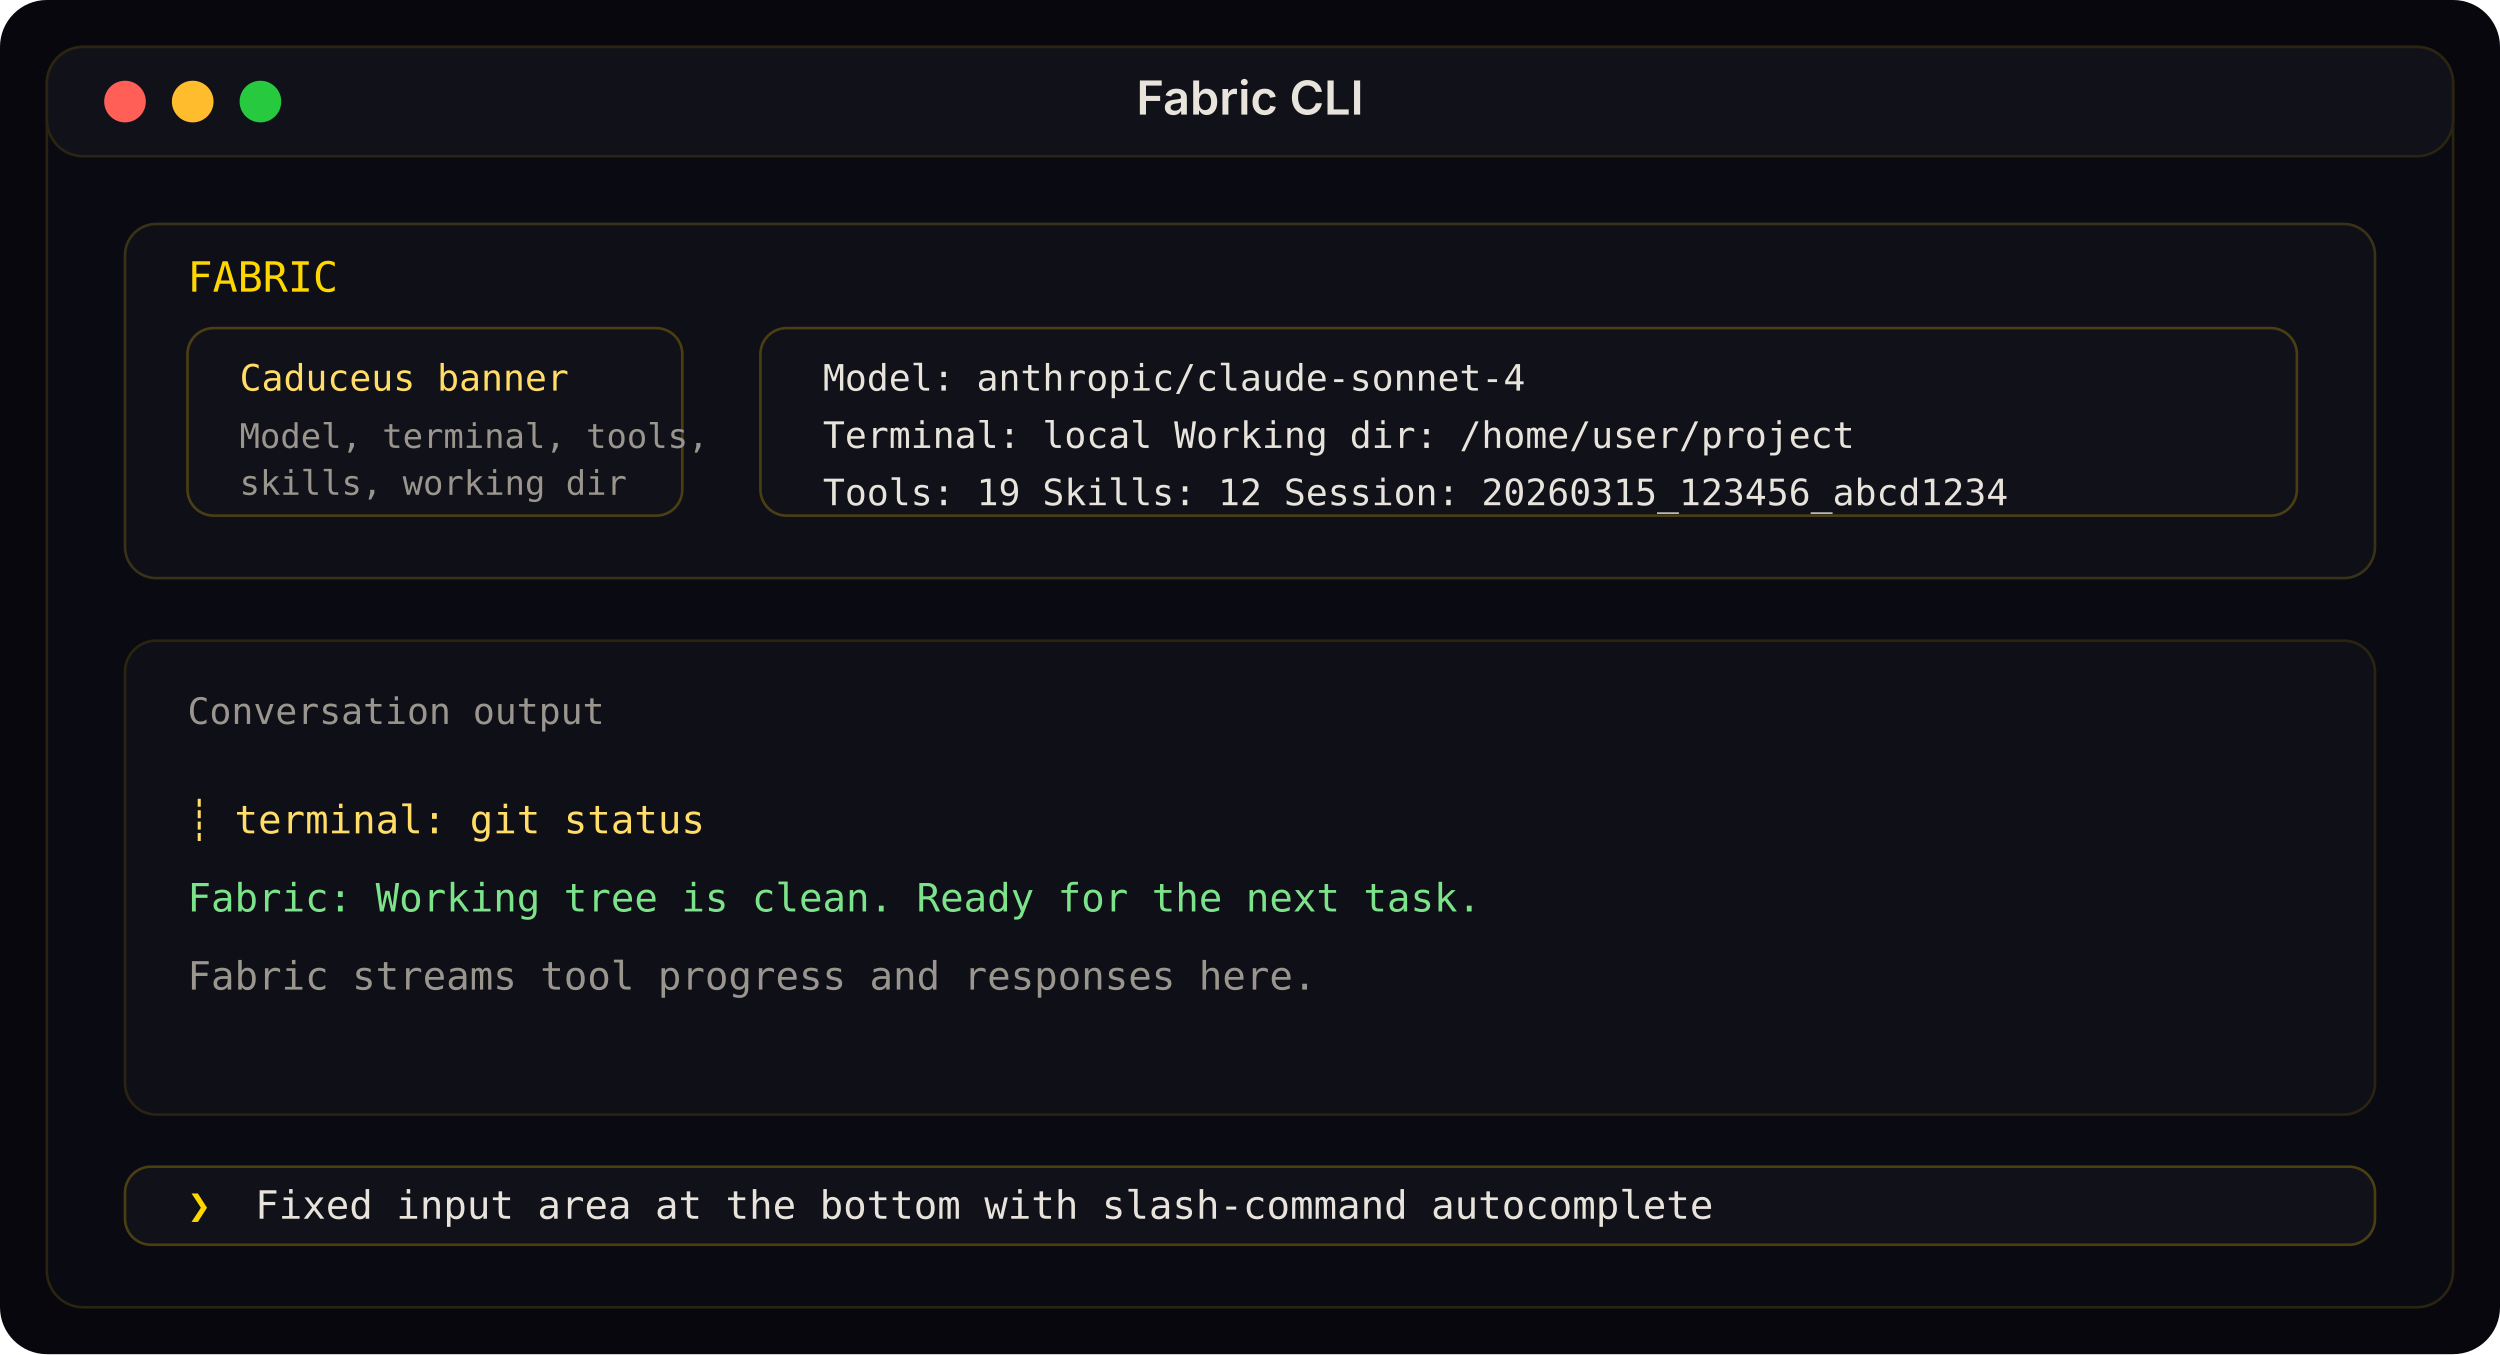
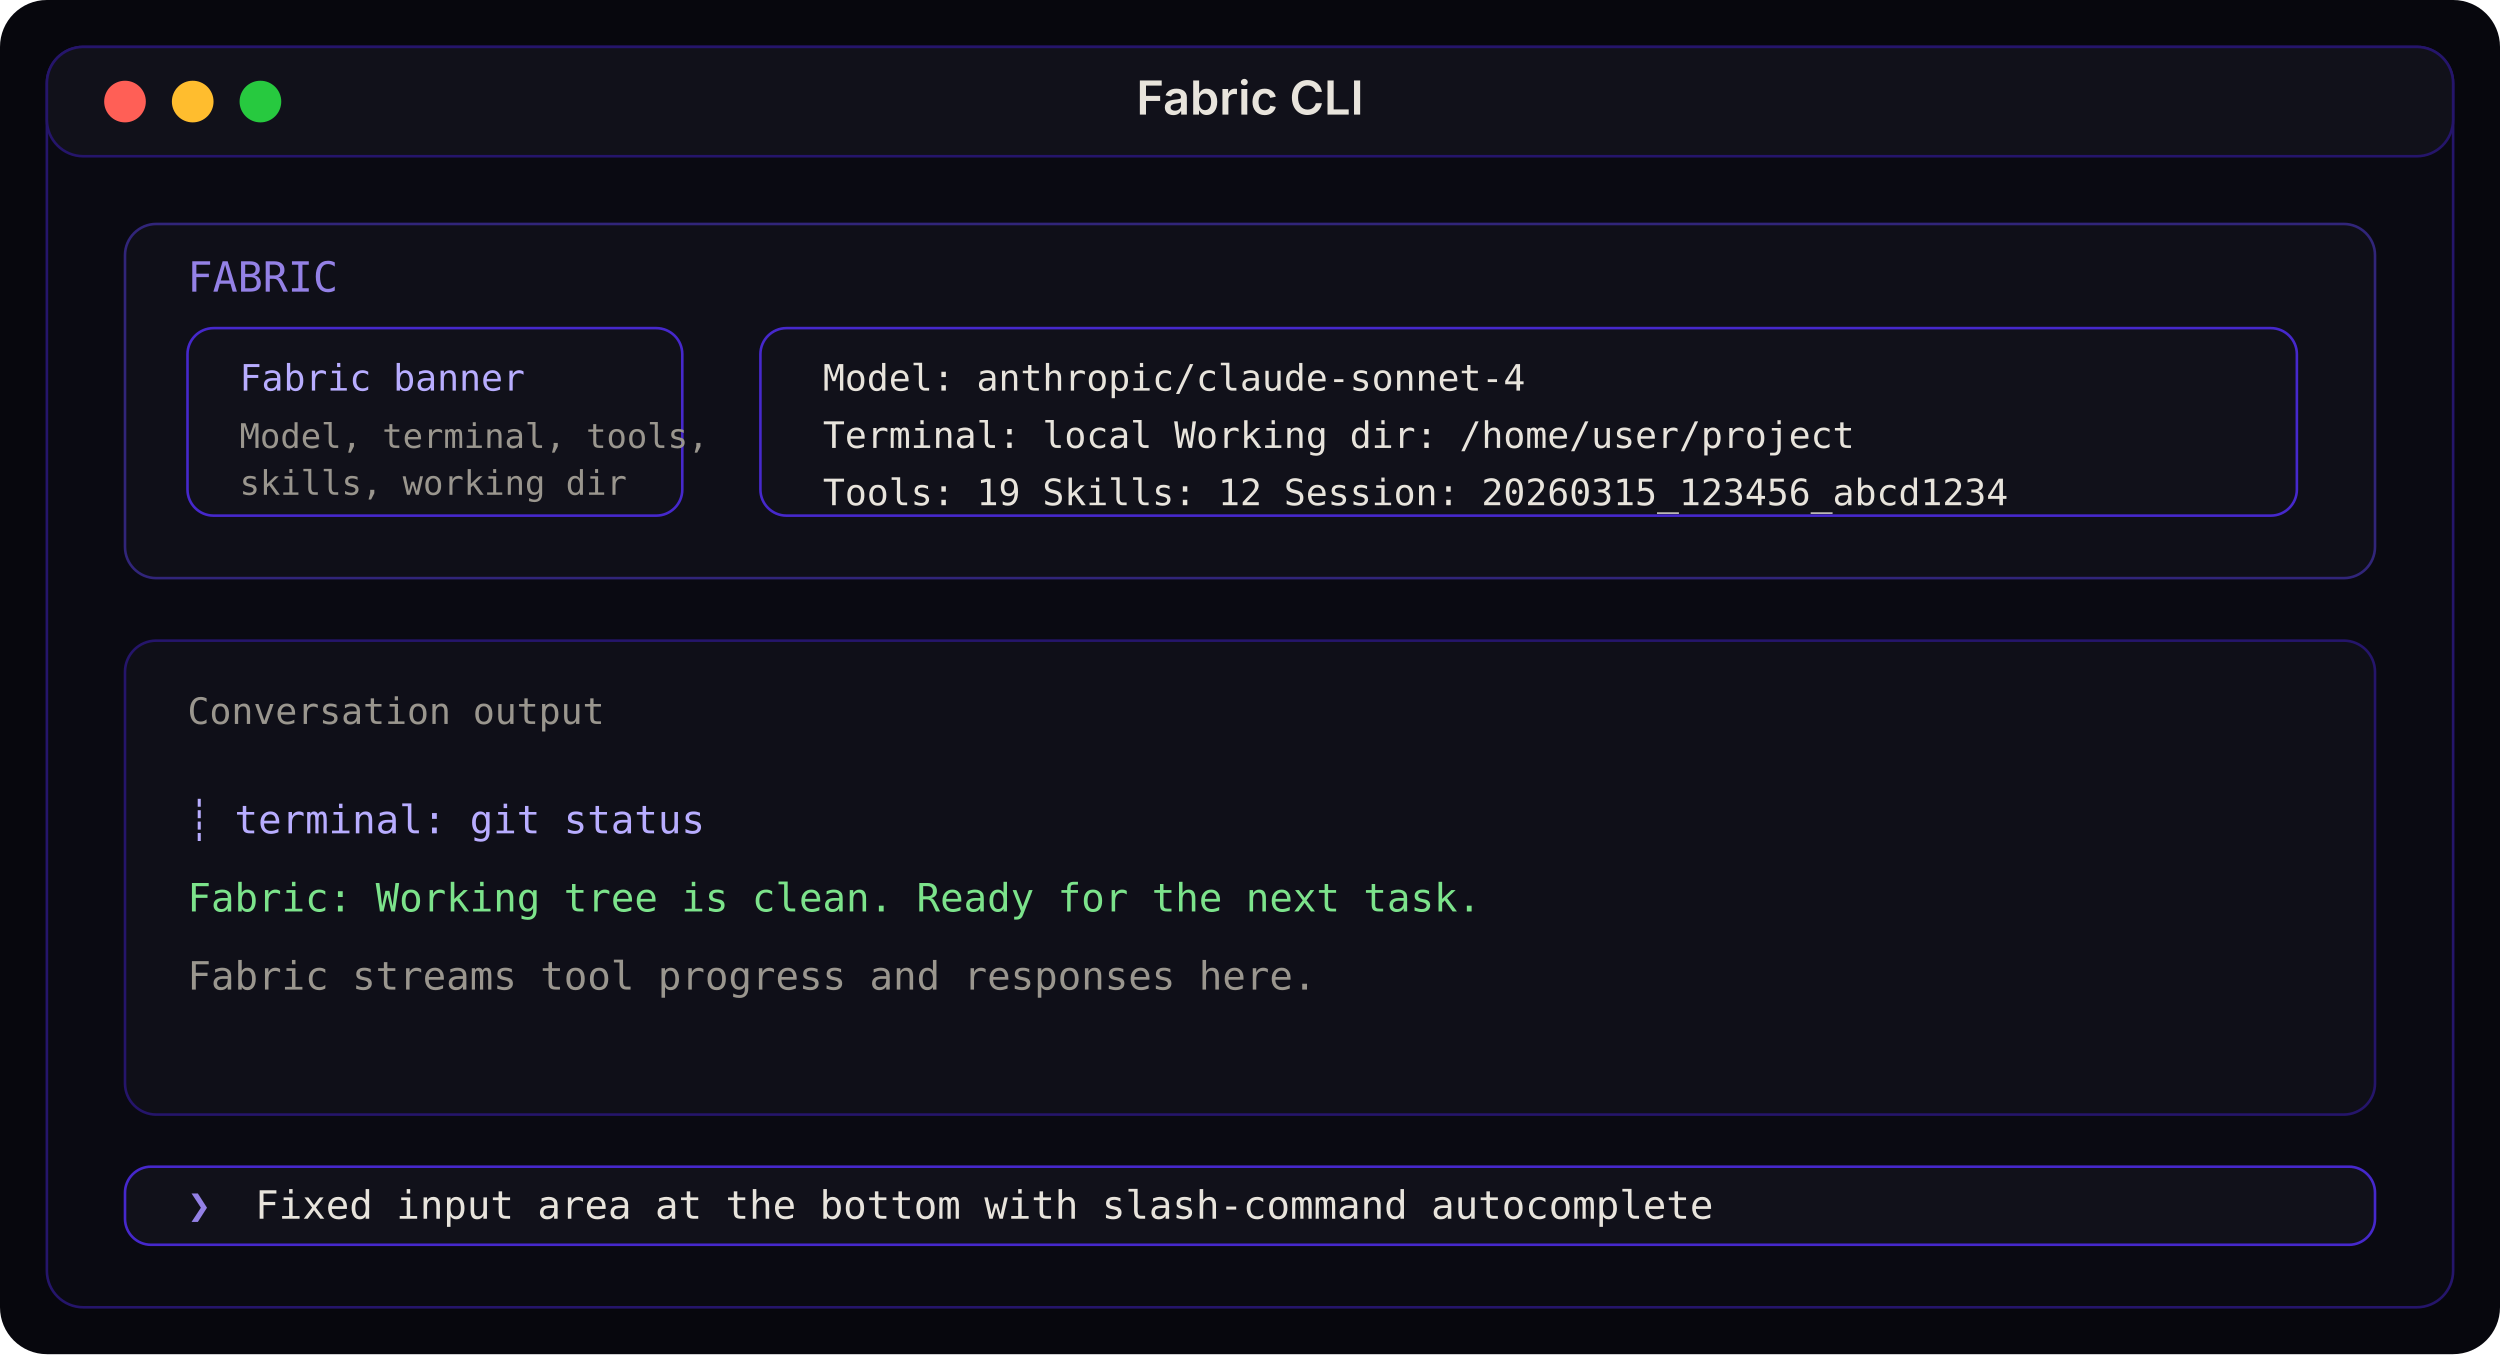
<svg xmlns="http://www.w3.org/2000/svg" width="960" height="520" viewBox="0 0 960 520" role="img" aria-labelledby="title desc">
  <rect width="960" height="520" rx="18" fill="#07070d" />
-   <rect x="18" y="18" width="924" height="484" rx="14" fill="#0a0a12" stroke="#2b2410" />
-   <rect x="18" y="18" width="924" height="42" rx="14" fill="#11111a" stroke="#2b2410" />
+   <rect x="18" y="18" width="924" height="484" rx="14" fill="#0a0a12" stroke="#25156b" />
+   <rect x="18" y="18" width="924" height="42" rx="14" fill="#11111a" stroke="#25156b" />
  <circle cx="48" cy="39" r="8" fill="#ff5f56" />
  <circle cx="74" cy="39" r="8" fill="#ffbd2e" />
  <circle cx="100" cy="39" r="8" fill="#27c93f" />
  <text x="480" y="44" text-anchor="middle" fill="#e8e4dc" font-family="Inter, sans-serif" font-size="18" font-weight="600">Fabric CLI</text>
-   <rect x="48" y="86" width="864" height="136" rx="12" fill="#0f0f18" stroke="#3a3217" />
-   <text x="72" y="112" fill="#ffd700" font-family="JetBrains Mono, monospace" font-size="16">FABRIC</text>
-   <rect x="72" y="126" width="190" height="72" rx="10" fill="#11111a" stroke="#4b3f12" />
-   <text x="92" y="150" fill="#ffdd66" font-family="JetBrains Mono, monospace" font-size="14">Caduceus banner</text>
+   <rect x="48" y="86" width="864" height="136" rx="12" fill="#0f0f18" stroke="#31257a" />
+   <text x="72" y="112" fill="#9481e6" font-family="JetBrains Mono, monospace" font-size="16">FABRIC</text>
+   <rect x="72" y="126" width="190" height="72" rx="10" fill="#11111a" stroke="#4628cc" />
+   <text x="92" y="150" fill="#b8adff" font-family="JetBrains Mono, monospace" font-size="14">Fabric banner</text>
  <text x="92" y="172" fill="#9a968e" font-family="JetBrains Mono, monospace" font-size="13">Model, terminal, tools,</text>
  <text x="92" y="190" fill="#9a968e" font-family="JetBrains Mono, monospace" font-size="13">skills, working dir</text>
-   <rect x="292" y="126" width="590" height="72" rx="10" fill="#11111a" stroke="#4b3f12" />
+   <rect x="292" y="126" width="590" height="72" rx="10" fill="#11111a" stroke="#4628cc" />
  <text x="316" y="150" fill="#e8e4dc" font-family="JetBrains Mono, monospace" font-size="14">Model: anthropic/claude-sonnet-4</text>
  <text x="316" y="172" fill="#e8e4dc" font-family="JetBrains Mono, monospace" font-size="14">Terminal: local   Working dir: /home/user/project</text>
  <text x="316" y="194" fill="#e8e4dc" font-family="JetBrains Mono, monospace" font-size="14">Tools: 19   Skills: 12   Session: 20260315_123456_abcd1234</text>
-   <rect x="48" y="246" width="864" height="182" rx="12" fill="#0f0f18" stroke="#2b2410" />
+   <rect x="48" y="246" width="864" height="182" rx="12" fill="#0f0f18" stroke="#25156b" />
  <text x="72" y="278" fill="#9a968e" font-family="JetBrains Mono, monospace" font-size="14">Conversation output</text>
-   <text x="72" y="320" fill="#ffdd66" font-family="JetBrains Mono, monospace" font-size="15">┊ terminal: git status</text>
+   <text x="72" y="320" fill="#b8adff" font-family="JetBrains Mono, monospace" font-size="15">┊ terminal: git status</text>
  <text x="72" y="350" fill="#7ce38b" font-family="JetBrains Mono, monospace" font-size="15">Fabric: Working tree is clean. Ready for the next task.</text>
  <text x="72" y="380" fill="#9a968e" font-family="JetBrains Mono, monospace" font-size="15">Fabric streams tool progress and responses here.</text>
-   <rect x="48" y="448" width="864" height="30" rx="10" fill="#11111a" stroke="#4b3f12" />
-   <text x="72" y="468" fill="#ffd700" font-family="JetBrains Mono, monospace" font-size="15">❯</text>
+   <rect x="48" y="448" width="864" height="30" rx="10" fill="#11111a" stroke="#4628cc" />
+   <text x="72" y="468" fill="#9481e6" font-family="JetBrains Mono, monospace" font-size="15">❯</text>
  <text x="98" y="468" fill="#e8e4dc" font-family="JetBrains Mono, monospace" font-size="15">Fixed input area at the bottom with slash-command autocomplete</text>
</svg>
